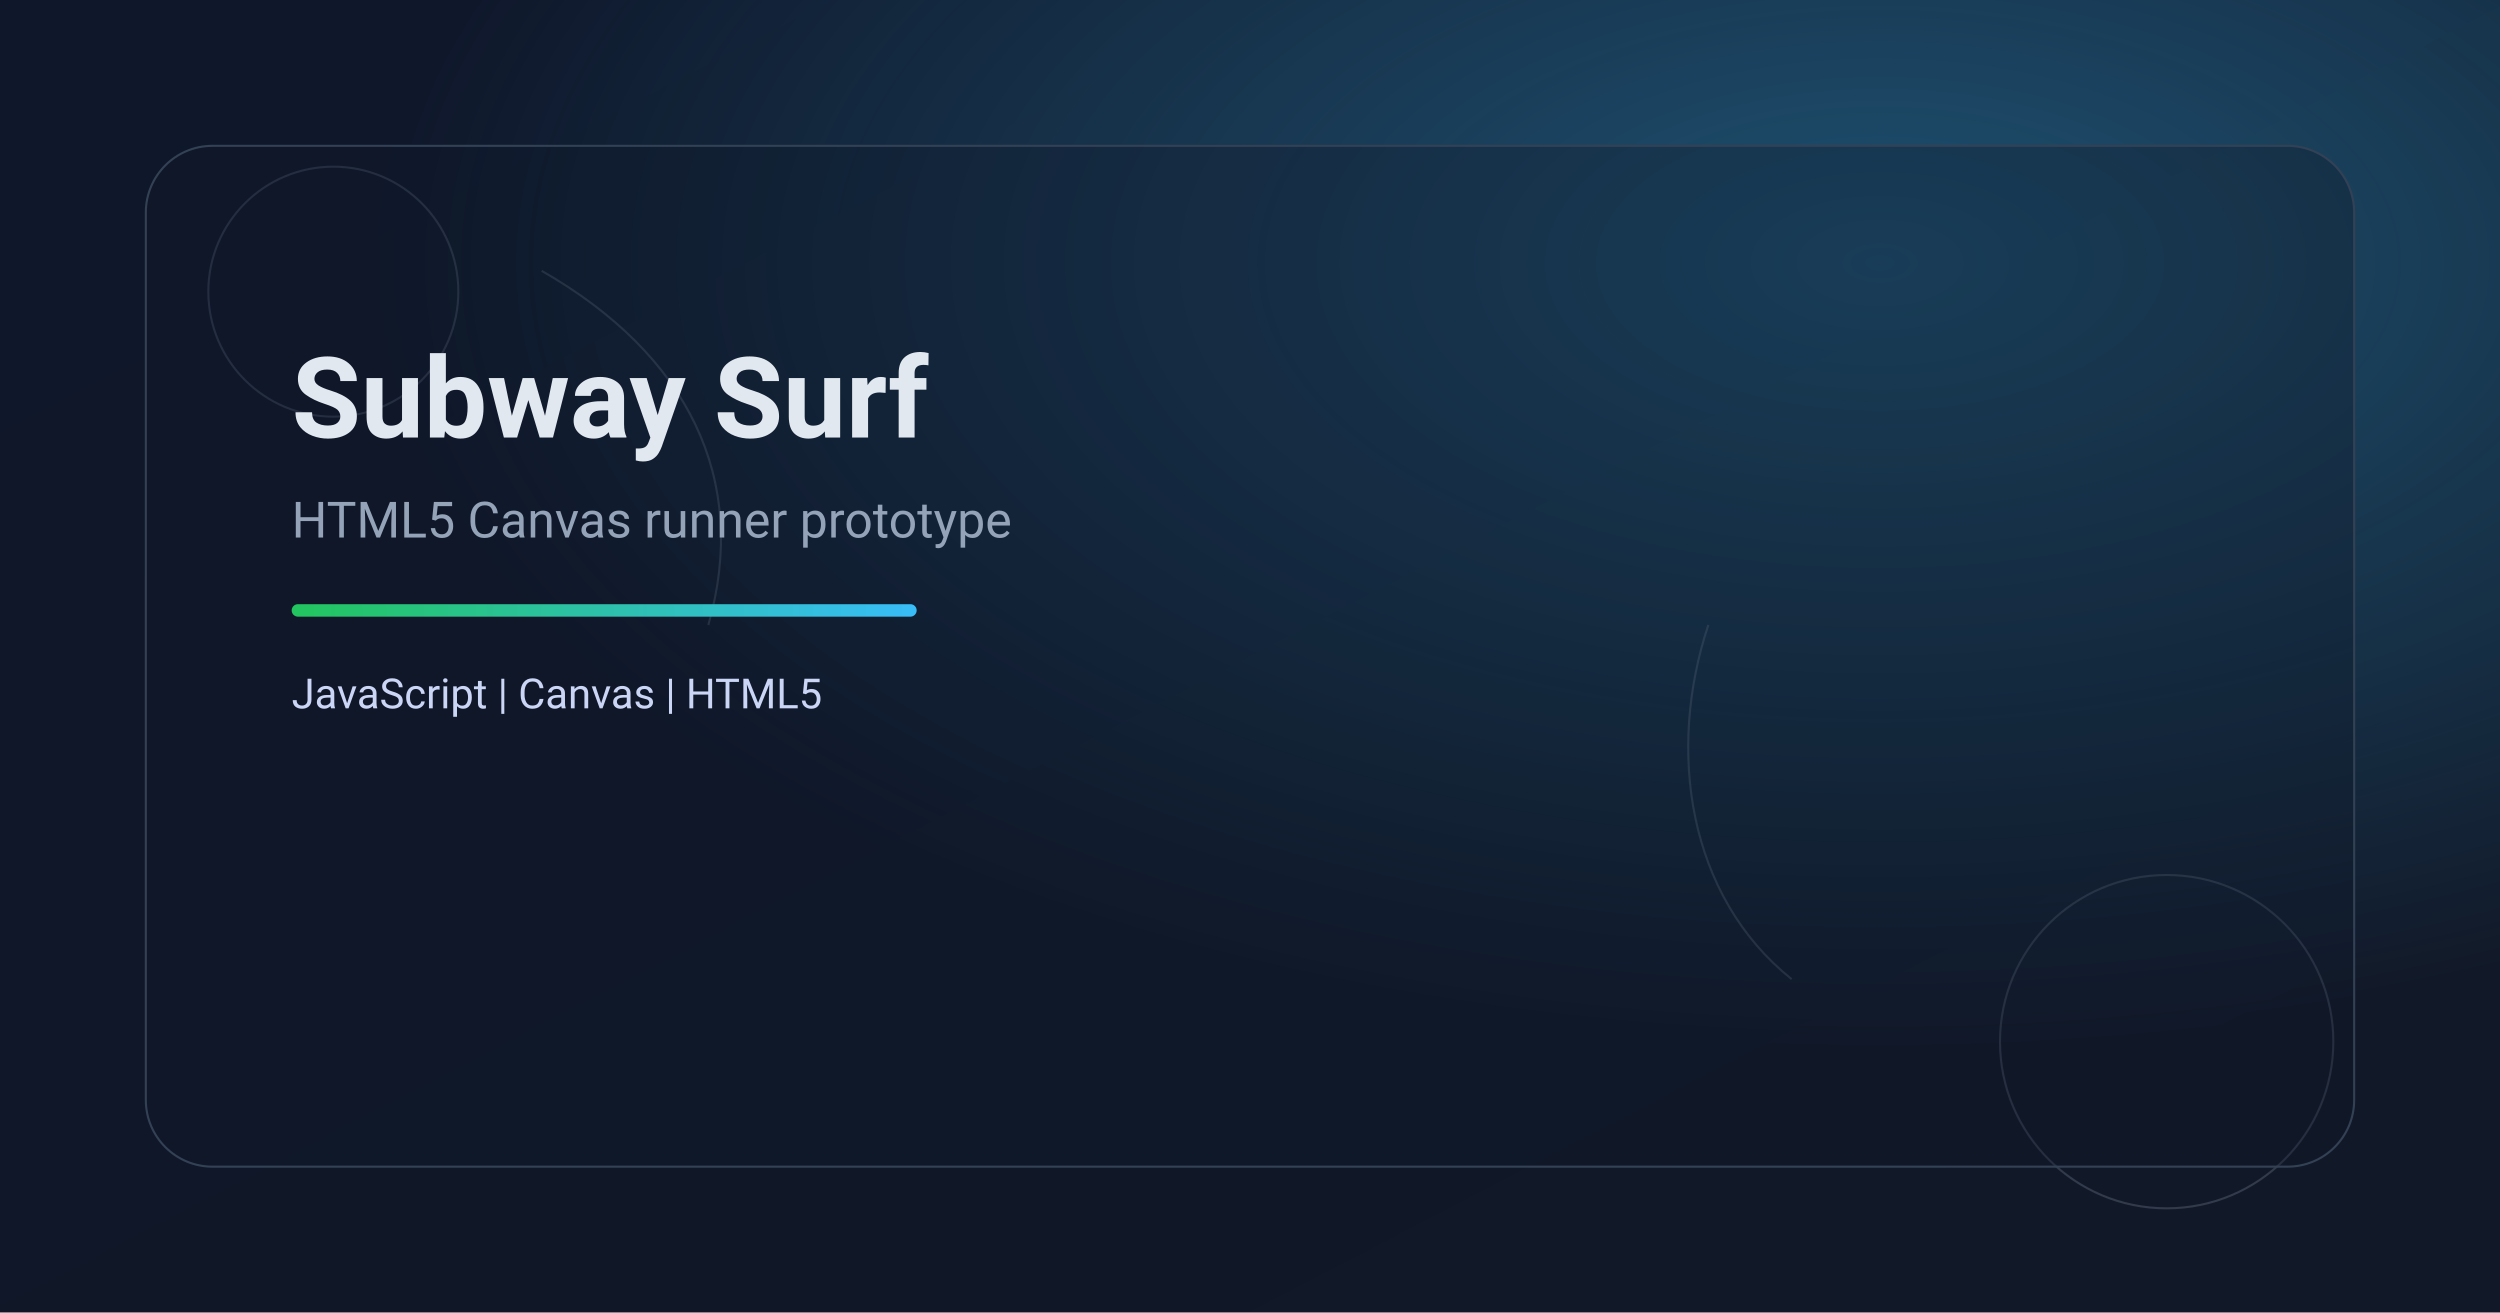
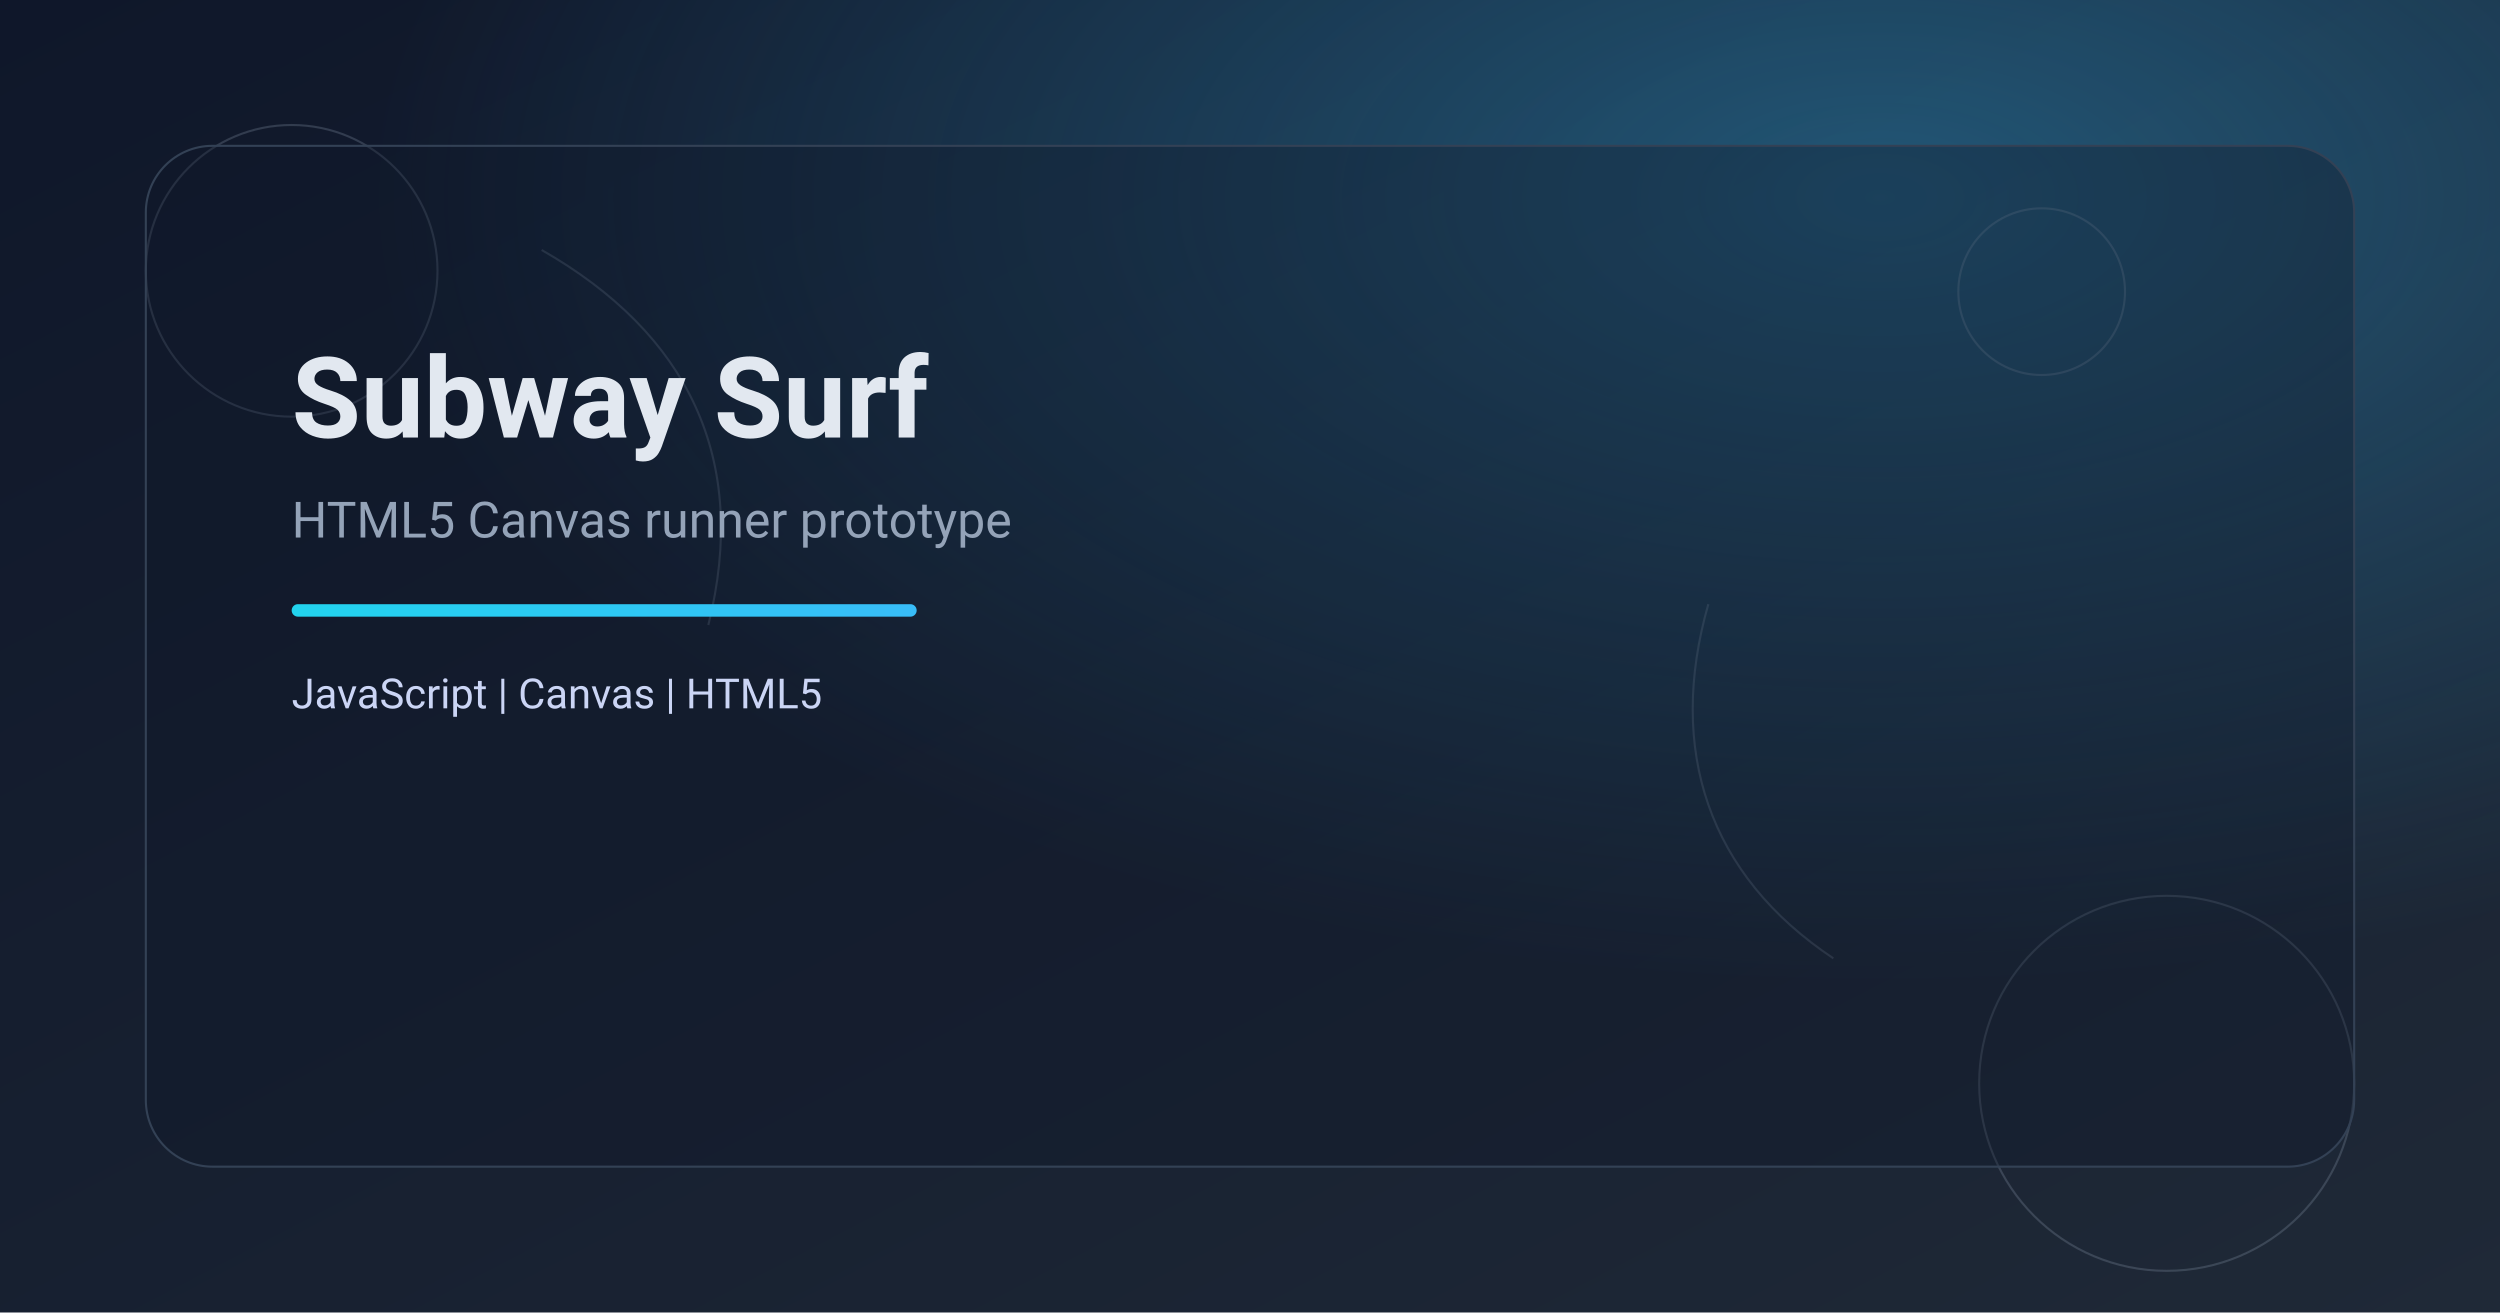
<svg xmlns="http://www.w3.org/2000/svg" width="1200" height="630" viewBox="0 0 1200 630" role="img" aria-label="Subway Surf cover">
  <defs>
    <linearGradient id="bg" x1="0" y1="0" x2="1" y2="1">
      <stop offset="0%" stop-color="#0f172a" />
-       <stop offset="100%" stop-color="#111827" />
+       <stop offset="100%" stop-color="#1f2937" />
    </linearGradient>
    <linearGradient id="accent" x1="0" y1="0" x2="1" y2="0">
-       <stop offset="0%" stop-color="#22c55e" />
+       <stop offset="0%" stop-color="#22d3ee" />
      <stop offset="100%" stop-color="#38bdf8" />
    </linearGradient>
-     <radialGradient id="glow" cx="75%" cy="20%" r="60%">
+     <radialGradient id="glow" cx="75%" cy="15%" r="60%">
      <stop offset="0%" stop-color="#38bdf8" stop-opacity="0.35" />
      <stop offset="100%" stop-color="#38bdf8" stop-opacity="0" />
    </radialGradient>
  </defs>
  <rect width="1200" height="630" fill="url(#bg)" />
  <rect width="1200" height="630" fill="url(#glow)" />
  <g opacity="0.25" stroke="#94a3b8" stroke-width="1" fill="none">
-     <circle cx="160" cy="140" r="60" />
-     <circle cx="1040" cy="500" r="80" />
-     <path d="M260 130C330 170 360 230 340 300" />
-     <path d="M860 470C810 430 800 360 820 300" />
+     <circle cx="140" cy="130" r="70" />
+     <circle cx="1040" cy="520" r="90" />
+     <circle cx="980" cy="140" r="40" />
+     <path d="M260 120C330 160 360 220 340 300" />
+     <path d="M880 460C820 420 800 360 820 290" />
  </g>
  <rect x="70" y="70" width="1060" height="490" rx="32" fill="#0f172a" fill-opacity="0.35" stroke="#334155" />
  <text x="140" y="210" fill="#e2e8f0" font-size="54" font-family="Roboto, Arial, sans-serif" font-weight="700">
    Subway Surf
  </text>
  <text x="140" y="258" fill="#94a3b8" font-size="24" font-family="Roboto, Arial, sans-serif">
    HTML5 Canvas runner prototype
  </text>
  <rect x="140" y="290" width="300" height="6" fill="url(#accent)" rx="3" />
  <text x="140" y="340" fill="#cbd5f5" font-size="20" font-family="Roboto, Arial, sans-serif">
    JavaScript | Canvas | HTML5
  </text>
</svg>
